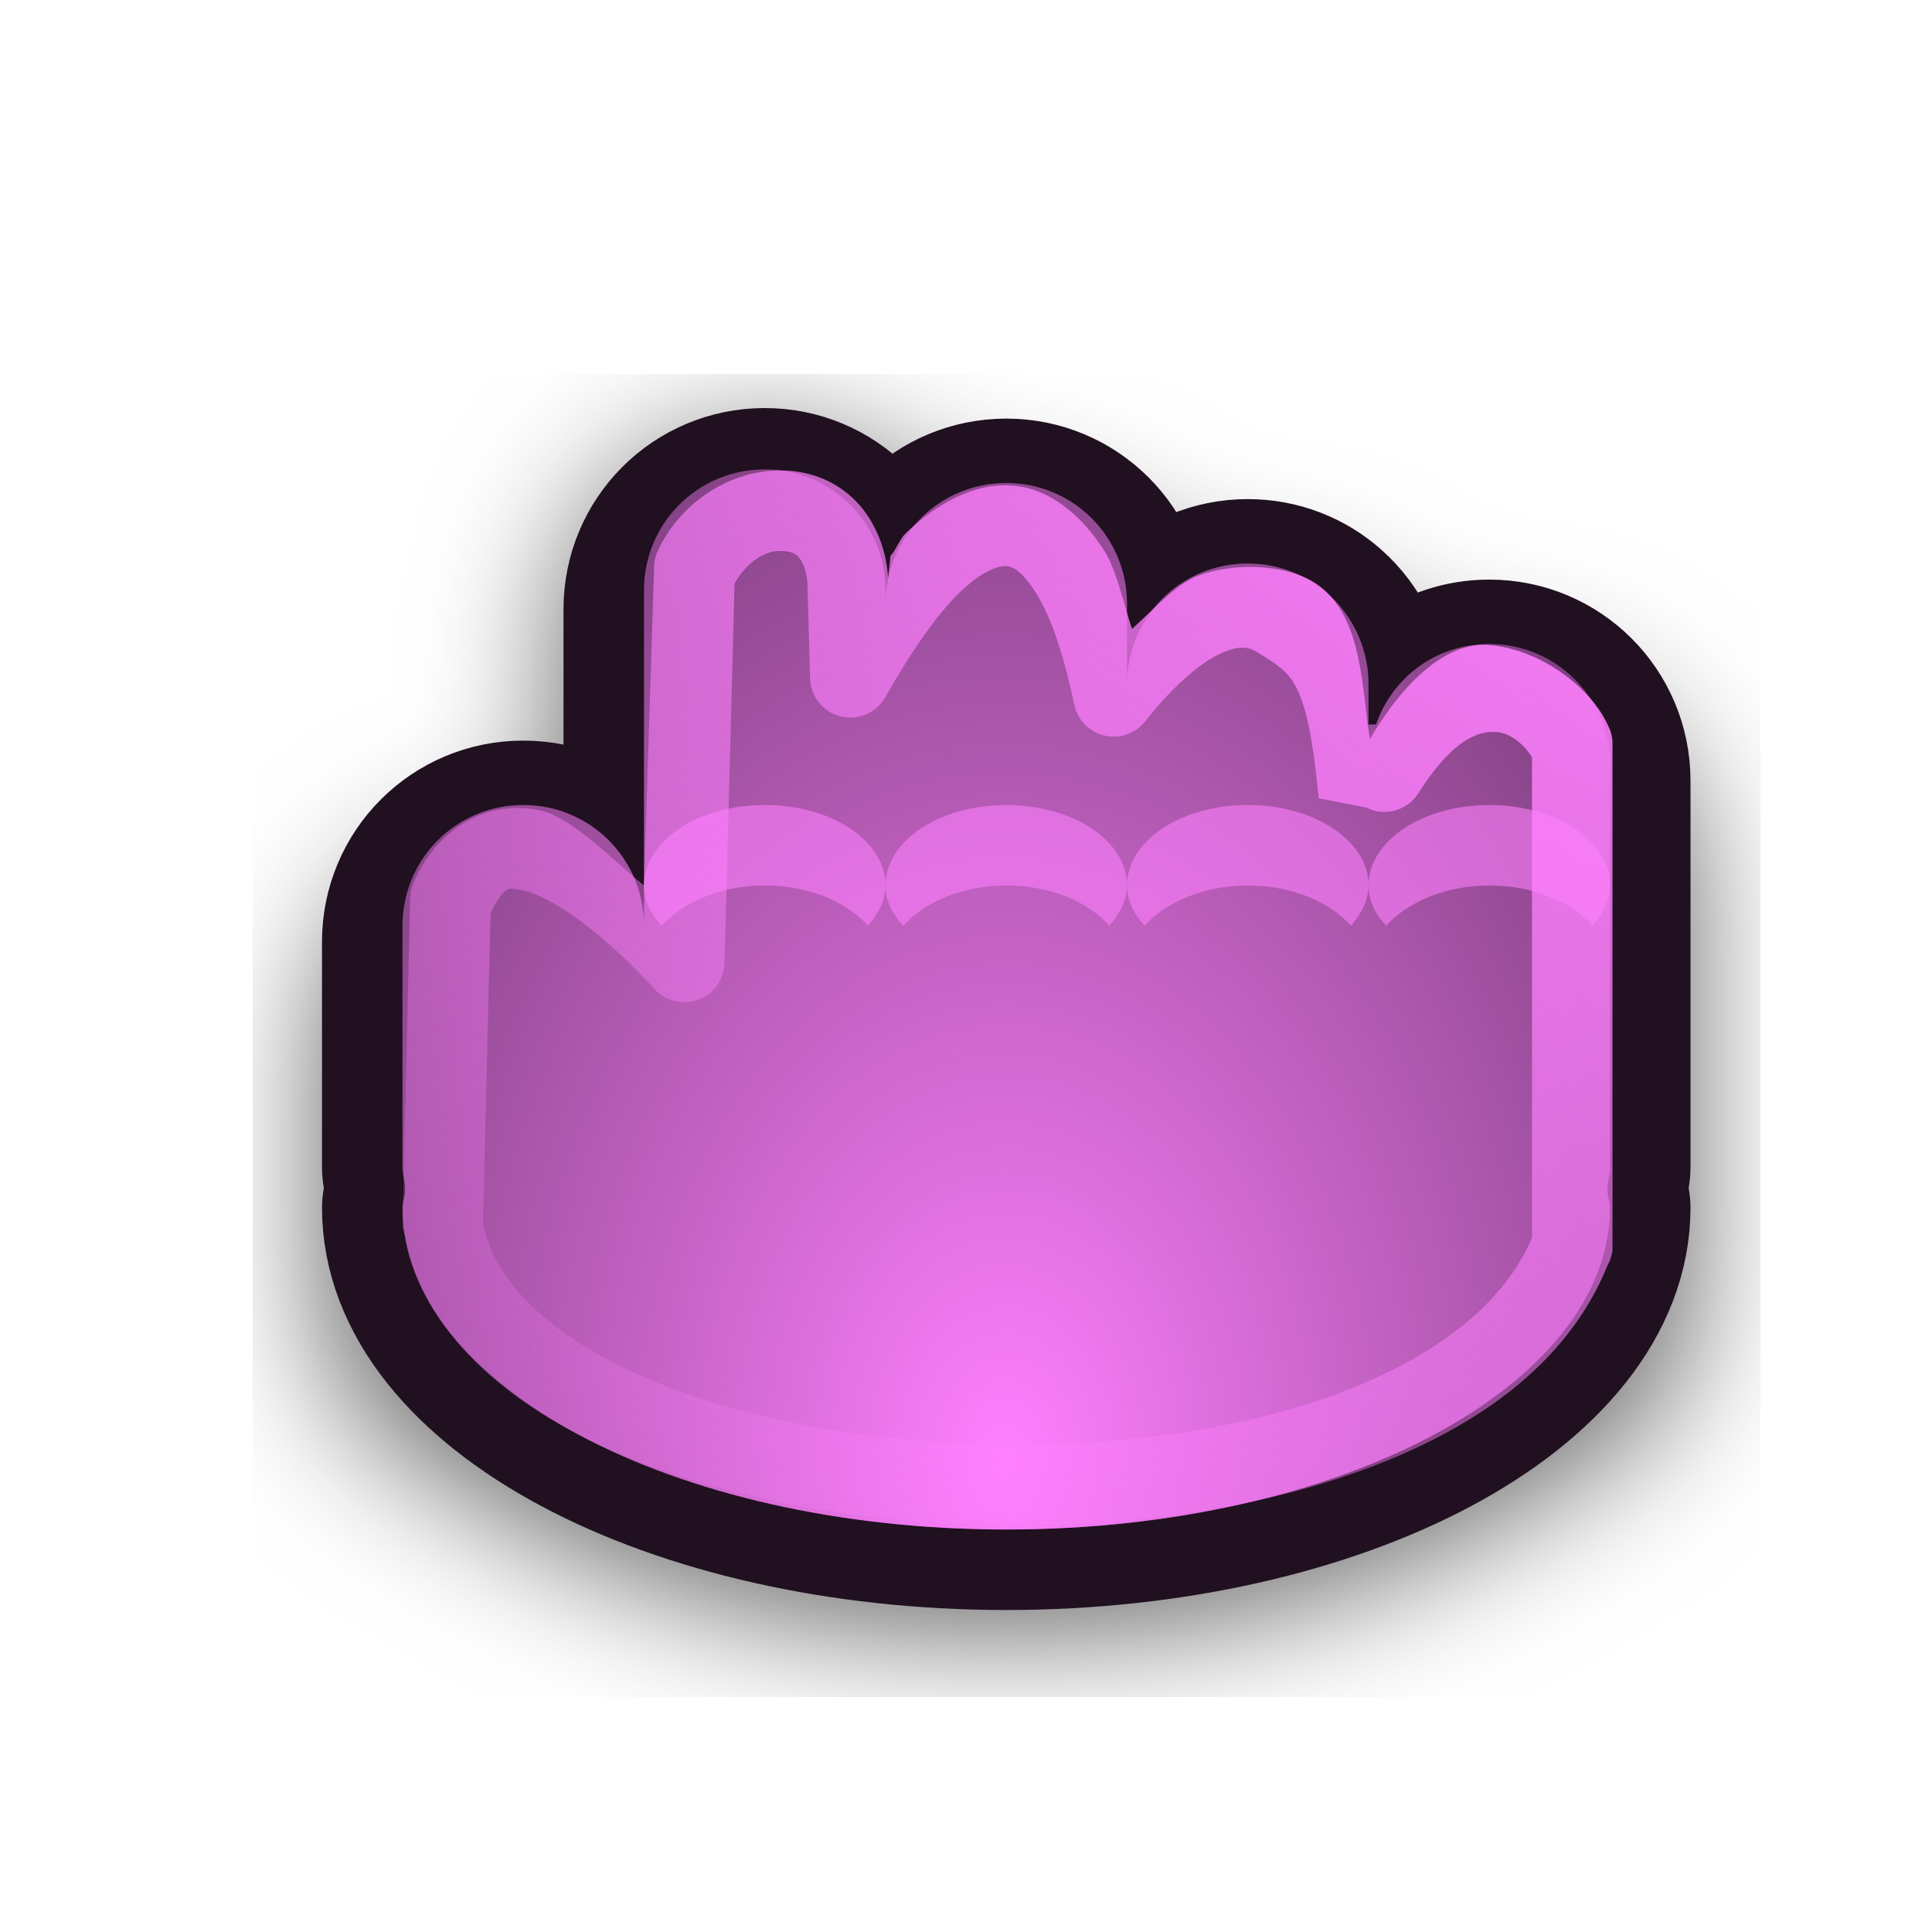
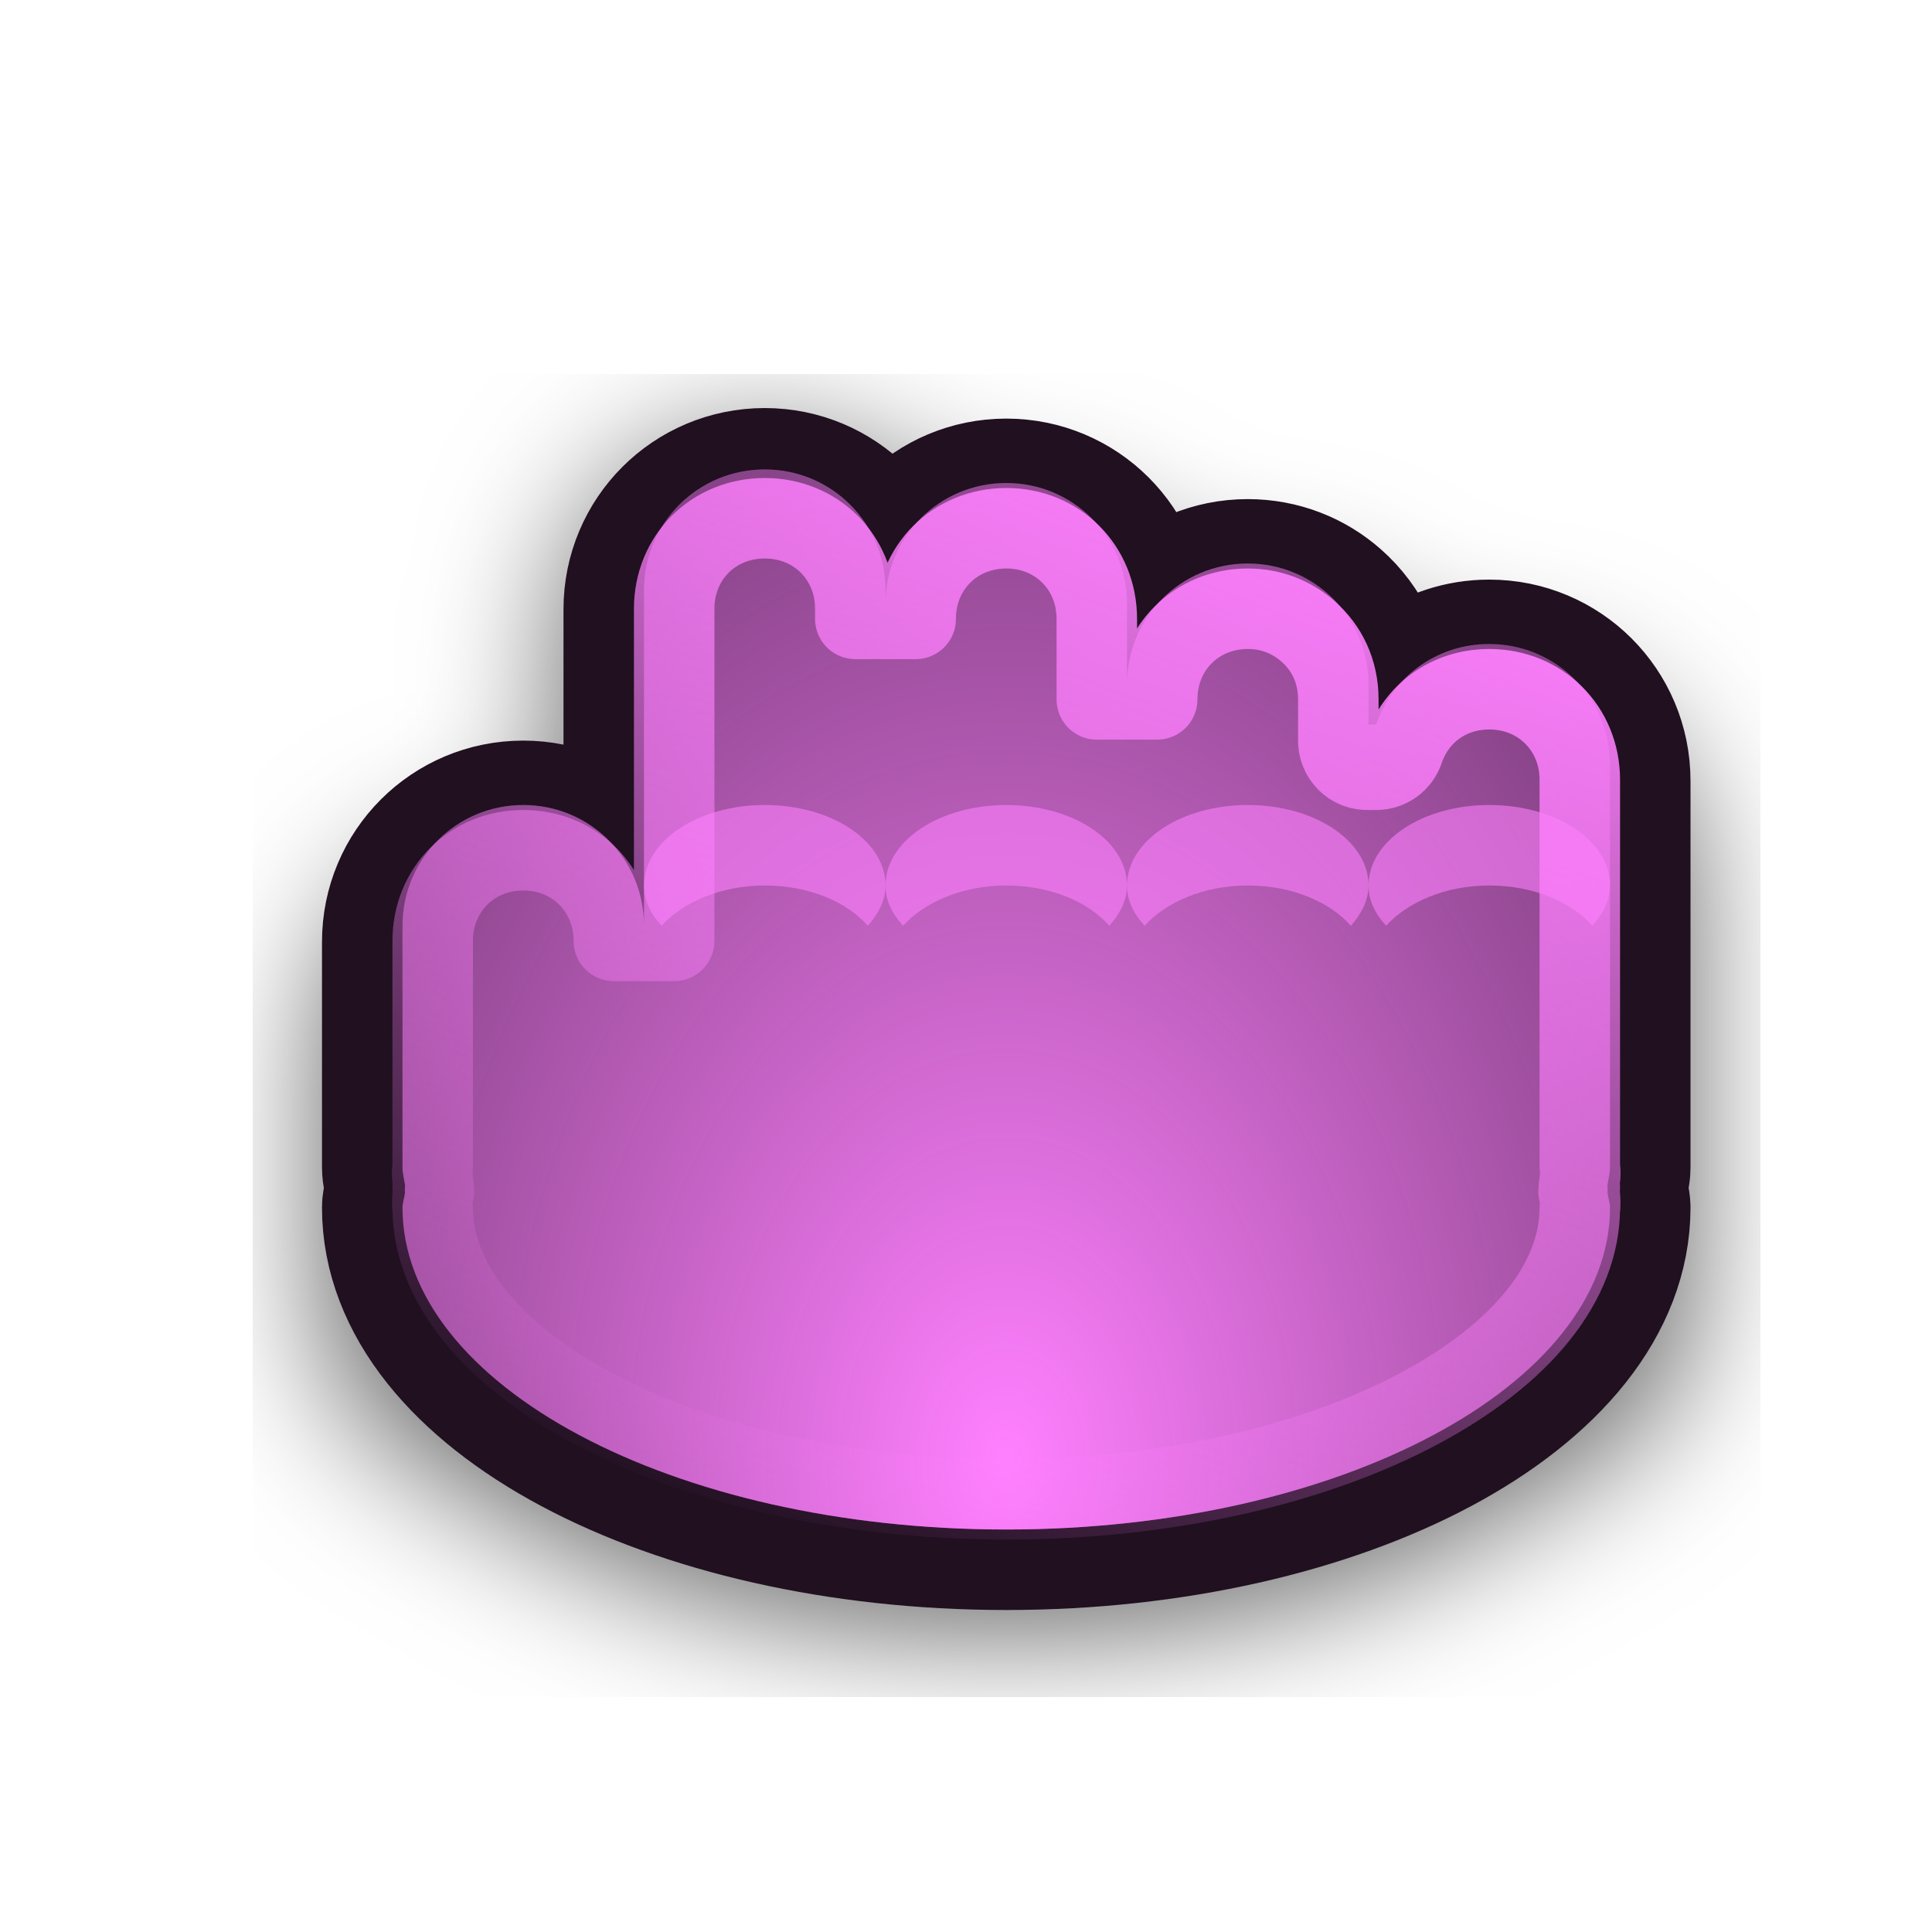
<svg xmlns="http://www.w3.org/2000/svg" xmlns:xlink="http://www.w3.org/1999/xlink" width="24" height="24" id="svg10643" version="1.0">
  <defs id="defs10645">
    <linearGradient id="linearGradient3332">
      <stop style="stop-color:#ff80ff;stop-opacity:1;" offset="0" id="stop3335" />
      <stop style="stop-color:#ff80ff;stop-opacity:0;" offset="1" id="stop3337" />
    </linearGradient>
    <linearGradient id="linearGradient2657">
      <stop id="stop2659" offset="0" style="stop-color:#ff80ff;stop-opacity:1;" />
      <stop id="stop2661" offset="1" style="stop-color:#ff80ff;stop-opacity:0;" />
    </linearGradient>
    <filter x="-0.124" width="1.248" y="-0.141" height="1.282" id="filter3438">
      <feGaussianBlur stdDeviation="0.88" id="feGaussianBlur3440" />
    </filter>
    <linearGradient xlink:href="#linearGradient2657" id="linearGradient3354" gradientUnits="userSpaceOnUse" gradientTransform="translate(0,2)" x1="16.911" y1="1.307" x2="4.024" y2="18.59" />
    <radialGradient xlink:href="#linearGradient3332" id="radialGradient3339" cx="12.5" cy="16.708" fx="12.5" fy="16.708" r="7.5" gradientTransform="matrix(1.313428,0,0,1.859053,-3.917851,-12.91765)" gradientUnits="userSpaceOnUse" />
+     <linearGradient xlink:href="#linearGradient2657" id="linearGradient3193" x1="17.971" y1="6.462" x2="12.5" y2="20.439" gradientUnits="userSpaceOnUse" />
  </defs>
  <g id="layer1">
    <path style="opacity:0.62;fill:#000000;fill-opacity:1;stroke:#000000;stroke-width:2;stroke-linecap:round;stroke-linejoin:miter;stroke-miterlimit:4;stroke-dasharray:none;stroke-opacity:1;filter:url(#filter3438)" d="M 9.5,6.456 C 8.669,6.456 8,7.125 8,7.956 L 8,12.081 C 7.926,12.111 7.853,12.143 7.781,12.175 C 7.519,11.742 7.045,11.456 6.5,11.456 C 5.669,11.456 5,12.125 5,12.956 L 5,14.956 L 5,15.268 L 5,15.956 C 5,16.683 5.503,17.285 6.188,17.425 C 7.52,18.536 9.845,19.268 12.5,19.268 C 15.155,19.268 17.48,18.536 18.812,17.425 C 19.497,17.285 20,16.683 20,15.956 L 20,15.268 L 20,11.956 L 20,10.956 C 20,10.125 19.331,9.456 18.5,9.456 C 17.842,9.456 17.297,9.869 17.094,10.456 L 17,10.456 L 17,9.956 C 17,9.125 16.331,8.456 15.5,8.456 C 14.669,8.456 14,9.125 14,9.956 L 14,8.956 C 14,8.125 13.331,7.456 12.5,7.456 C 11.669,7.456 11,8.125 11,8.956 L 11,7.956 C 11,7.125 10.331,6.456 9.5,6.456 z " id="path3396" />
    <path style="opacity:1;fill:#201020;fill-opacity:1;stroke:#201020;stroke-width:2;stroke-linecap:round;stroke-linejoin:miter;stroke-miterlimit:4;stroke-dasharray:none;stroke-opacity:1" d="M 9.5,6.069 C 8.669,6.069 8,6.738 8,7.569 L 8,11.7 C 8,10.869 7.331,10.2 6.5,10.2 C 5.669,10.2 5,10.869 5,11.7 L 5,13.5 L 5,14.5 C 5,14.573 5.021,14.649 5.031,14.719 C 5.035,14.748 5.025,14.783 5.031,14.812 C 5.026,14.876 5,14.936 5,15 C 5,17.208 8.36,19 12.5,19 C 16.64,19 20,17.208 20,15 C 20,14.936 19.974,14.876 19.969,14.812 C 19.975,14.783 19.965,14.748 19.969,14.719 C 19.979,14.649 20,14.573 20,14.5 L 20,10.7 L 20,9.7 C 20,8.869 19.331,8.2 18.5,8.2 C 17.842,8.2 17.297,8.613 17.094,9.2 L 17,9.2 L 17,8.7 C 17,8.251 16.805,7.849 16.494,7.575 C 16.23,7.341 15.882,7.2 15.5,7.2 C 14.669,7.2 14,7.869 14,8.7 L 14,7.7 C 14,6.869 13.331,6.2 12.5,6.2 C 11.669,6.2 11,6.869 11,7.7 L 11,7.569 C 11,6.738 10.331,6.069 9.5,6.069 z " id="rect3328" />
    <path id="path3341" d="M 9.5,5.831 C 8.669,5.831 8,6.5 8,7.331 L 8,10.5 L 8,11.5 C 8,10.669 7.331,10 6.5,10 C 5.669,10 5,10.669 5,11.5 L 5,13.5 L 5,14.5 C 5,14.573 5.021,14.649 5.031,14.719 C 5.035,14.748 5.025,14.783 5.031,14.812 C 5.026,14.876 5,14.936 5,15 C 5,17.208 8.36,19 12.5,19 C 16.64,19 20,17.208 20,15 C 20,14.936 19.974,14.876 19.969,14.812 C 19.975,14.783 19.965,14.748 19.969,14.719 C 19.979,14.649 20,14.573 20,14.5 L 20,13.5 L 20,10.5 L 20,9.5 C 20,8.669 19.331,8 18.5,8 C 17.842,8 17.297,8.413 17.094,9 L 17,9 L 17,8.5 C 17,7.669 16.331,7 15.5,7 C 14.669,7 14,7.669 14,8.5 L 14,7.5 C 14,6.669 13.331,6 12.5,6 C 11.669,6 11,6.669 11,7.5 L 11,7.331 C 11,6.5 10.331,5.831 9.5,5.831 z " style="opacity:1;fill:#804080;fill-opacity:1;stroke:none;stroke-width:8;stroke-linecap:round;stroke-linejoin:miter;stroke-miterlimit:4;stroke-dasharray:none;stroke-opacity:1" />
    <path style="opacity:1;fill:url(#radialGradient3339);fill-opacity:1.0;stroke:none;stroke-width:8;stroke-linecap:round;stroke-linejoin:miter;stroke-miterlimit:4;stroke-dasharray:none;stroke-opacity:1" d="M 9.5,5.831 C 8.669,5.831 8,6.5 8,7.331 L 8,10.5 L 8,11.5 C 8,10.669 7.331,10 6.5,10 C 5.669,10 5,10.669 5,11.5 L 5,13.5 L 5,14.5 C 5,14.573 5.021,14.649 5.031,14.719 C 5.035,14.748 5.025,14.783 5.031,14.812 C 5.026,14.876 5,14.936 5,15 C 5,17.208 8.36,19 12.5,19 C 16.64,19 20,17.208 20,15 C 20,14.936 19.974,14.876 19.969,14.812 C 19.975,14.783 19.965,14.748 19.969,14.719 C 19.979,14.649 20,14.573 20,14.5 L 20,13.5 L 20,10.5 L 20,9.5 C 20,8.669 19.331,8 18.5,8 C 17.842,8 17.297,8.413 17.094,9 L 17,9 L 17,8.5 C 17,7.669 16.331,7 15.5,7 C 14.669,7 14,7.669 14,8.5 L 14,7.5 C 14,6.669 13.331,6 12.5,6 C 11.669,6 11,6.669 11,7.5 L 11,7.331 C 11,6.5 10.331,5.831 9.5,5.831 z " id="rect2328" />
+     <path style="opacity:1;fill:none;fill-opacity:1;stroke:url(#linearGradient3193);stroke-width:1;stroke-linecap:butt;stroke-linejoin:round;stroke-miterlimit:4;stroke-dasharray:none;stroke-opacity:1" id="path3177" d="M 9.5,6.438 C 8.862,6.438 8.375,6.925 8.375,7.562 L 8.375,11.688 L 7.625,11.688 C 7.625,11.05 7.138,10.562 6.5,10.562 C 5.862,10.562 5.375,11.05 5.375,11.688 L 5.375,13.5 L 5.375,14.5 C 5.375,14.503 5.36,14.551 5.375,14.656 C 5.396,14.805 5.396,14.855 5.375,14.75 C 5.379,14.781 5.379,14.813 5.375,14.844 C 5.363,14.983 5.375,15.032 5.375,15 C 5.375,15.921 6.085,16.812 7.375,17.5 C 8.665,18.188 10.482,18.625 12.5,18.625 C 14.518,18.625 16.335,18.188 17.625,17.5 C 18.915,16.812 19.625,15.921 19.625,15 C 19.625,15.032 19.637,14.983 19.625,14.844 C 19.621,14.813 19.621,14.781 19.625,14.75 C 19.604,14.855 19.604,14.805 19.625,14.656 C 19.64,14.551 19.625,14.503 19.625,14.5 L 19.625,10.688 L 19.625,9.688 C 19.625,9.05 19.138,8.562 18.5,8.562 C 17.993,8.563 17.593,8.864 17.438,9.312 C 17.39,9.462 17.251,9.563 17.094,9.562 L 17,9.562 C 16.899,9.567 16.801,9.529 16.73,9.457 C 16.659,9.386 16.621,9.288 16.625,9.188 L 16.625,8.688 C 16.625,8.34 16.484,8.051 16.25,7.844 C 16.051,7.668 15.793,7.562 15.5,7.562 C 14.862,7.563 14.375,8.05 14.375,8.688 L 13.625,8.688 L 13.625,7.688 C 13.625,7.05 13.138,6.562 12.5,6.562 C 11.862,6.563 11.375,7.05 11.375,7.688 L 10.625,7.688 L 10.625,7.562 C 10.625,6.925 10.138,6.438 9.5,6.438 z" />
    <g id="g3343" style="fill:#ff80ff;fill-opacity:1">
      <path id="path3512" d="M 9.5,10 C 8.668,10 8,10.448 8,11 C 8,11.188 8.082,11.35 8.219,11.5 C 8.482,11.209 8.952,11 9.5,11 C 10.053,11 10.519,11.204 10.781,11.5 C 10.912,11.352 11,11.184 11,11 L 11,10.969 C 10.974,10.428 10.315,10 9.5,10 z " style="opacity:0.585;fill:#ff80ff;fill-opacity:1;stroke:none;stroke-width:2;stroke-linecap:round;stroke-linejoin:miter;stroke-miterlimit:4;stroke-dasharray:none;stroke-opacity:1" />
      <path style="opacity:0.585;fill:#ff80ff;fill-opacity:1;stroke:none;stroke-width:2;stroke-linecap:round;stroke-linejoin:miter;stroke-miterlimit:4;stroke-dasharray:none;stroke-opacity:1" d="M 12.5,10 C 11.668,10 11,10.448 11,11 C 11,11.188 11.082,11.35 11.219,11.5 C 11.482,11.209 11.952,11 12.5,11 C 13.053,11 13.519,11.204 13.781,11.5 C 13.912,11.352 14,11.184 14,11 L 14,10.969 C 13.974,10.428 13.315,10 12.5,10 z " id="path3517" />
      <path id="path3519" d="M 15.5,10 C 14.668,10 14,10.448 14,11 C 14,11.188 14.082,11.35 14.219,11.5 C 14.482,11.209 14.952,11 15.5,11 C 16.053,11 16.519,11.204 16.781,11.5 C 16.912,11.352 17,11.184 17,11 L 17,10.969 C 16.974,10.428 16.315,10 15.5,10 z " style="opacity:0.585;fill:#ff80ff;fill-opacity:1;stroke:none;stroke-width:2;stroke-linecap:round;stroke-linejoin:miter;stroke-miterlimit:4;stroke-dasharray:none;stroke-opacity:1" />
      <path style="opacity:0.585;fill:#ff80ff;fill-opacity:1;stroke:none;stroke-width:2;stroke-linecap:round;stroke-linejoin:miter;stroke-miterlimit:4;stroke-dasharray:none;stroke-opacity:1" d="M 18.5,10 C 17.668,10 17,10.448 17,11 C 17,11.188 17.082,11.35 17.219,11.5 C 17.482,11.209 17.952,11 18.5,11 C 19.053,11 19.519,11.204 19.781,11.5 C 19.912,11.352 20,11.184 20,11 L 20,10.969 C 19.974,10.428 19.315,10 18.5,10 z " id="path3521" />
    </g>
-     <path style="fill:url(#linearGradient3354);fill-opacity:1;fill-rule:evenodd;stroke:none;stroke-width:1px;stroke-linecap:butt;stroke-linejoin:round;stroke-opacity:1" d="M 9.719,5.844 C 9.094,5.832 8.451,6.219 8.156,6.875 C 8.134,6.935 8.123,6.999 8.125,7.062 L 8,11 C 7.561,10.641 7.098,10.144 6.688,10.062 C 6.345,9.995 5.996,10.065 5.719,10.25 C 5.441,10.435 5.248,10.694 5.125,11 C 5.103,11.06 5.092,11.124 5.094,11.188 L 5,15.25 C 5.007,15.282 5.018,15.314 5.031,15.344 C 5.255,16.551 6.268,17.426 7.562,18 C 8.857,18.574 10.473,18.882 12.125,18.938 C 13.777,18.993 15.458,18.79 16.875,18.281 C 18.292,17.773 19.467,16.966 19.969,15.719 C 20.002,15.661 20.023,15.597 20.031,15.531 L 20.031,9.219 C 20.028,9.142 20.006,9.067 19.969,9 C 19.758,8.535 19.13,8.063 18.494,8.012 C 17.981,7.972 17.449,8.447 17.017,9.181 C 16.915,8.582 16.939,7.652 16.354,7.254 C 16.001,7.014 15.352,6.974 14.875,7.156 C 14.608,7.258 14.327,7.576 14.062,7.812 C 13.952,7.481 13.872,7.087 13.719,6.844 C 13.447,6.412 13.042,6.061 12.562,6.031 C 12.083,6.002 11.637,6.259 11.25,6.625 C 11.181,6.69 11.13,6.832 11.062,6.906 L 11.031,7.188 C 11.032,7.177 11.032,7.167 11.031,7.156 C 11.001,6.768 10.841,6.421 10.594,6.188 C 10.346,5.954 10.031,5.849 9.719,5.844 z M 9.688,6.844 C 9.786,6.846 9.855,6.858 9.906,6.906 C 9.957,6.954 10.017,7.061 10.031,7.25 L 10.062,8.406 C 10.059,8.636 10.212,8.838 10.434,8.897 C 10.655,8.956 10.889,8.857 11,8.656 C 11.348,8.045 11.663,7.603 11.938,7.344 C 12.212,7.084 12.413,7.026 12.5,7.031 C 12.587,7.037 12.705,7.104 12.875,7.375 C 13.045,7.646 13.206,8.096 13.344,8.75 C 13.382,8.939 13.526,9.088 13.712,9.135 C 13.899,9.182 14.096,9.117 14.219,8.969 C 14.648,8.426 14.999,8.178 15.219,8.094 C 15.439,8.01 15.533,8.045 15.656,8.125 C 16.035,8.372 16.239,8.413 16.381,9.917 L 16.969,10.031 C 17.203,10.151 17.49,10.069 17.625,9.844 C 18.053,9.174 18.373,9.076 18.594,9.094 C 18.798,9.11 18.965,9.297 19.031,9.406 L 19.031,15.375 C 18.667,16.234 17.77,16.899 16.531,17.344 C 15.274,17.795 13.702,17.989 12.156,17.938 C 10.611,17.886 9.101,17.596 7.969,17.094 C 6.837,16.591 6.137,15.928 6,15.188 L 6.094,11.344 C 6.16,11.201 6.233,11.095 6.281,11.062 C 6.336,11.026 6.363,11.035 6.5,11.062 C 6.775,11.117 7.382,11.467 8.156,12.312 C 8.299,12.448 8.507,12.487 8.689,12.413 C 8.871,12.339 8.992,12.165 9,11.969 L 9.125,7.25 C 9.266,6.99 9.502,6.84 9.688,6.844 z " id="path2367" />
  </g>
</svg>
